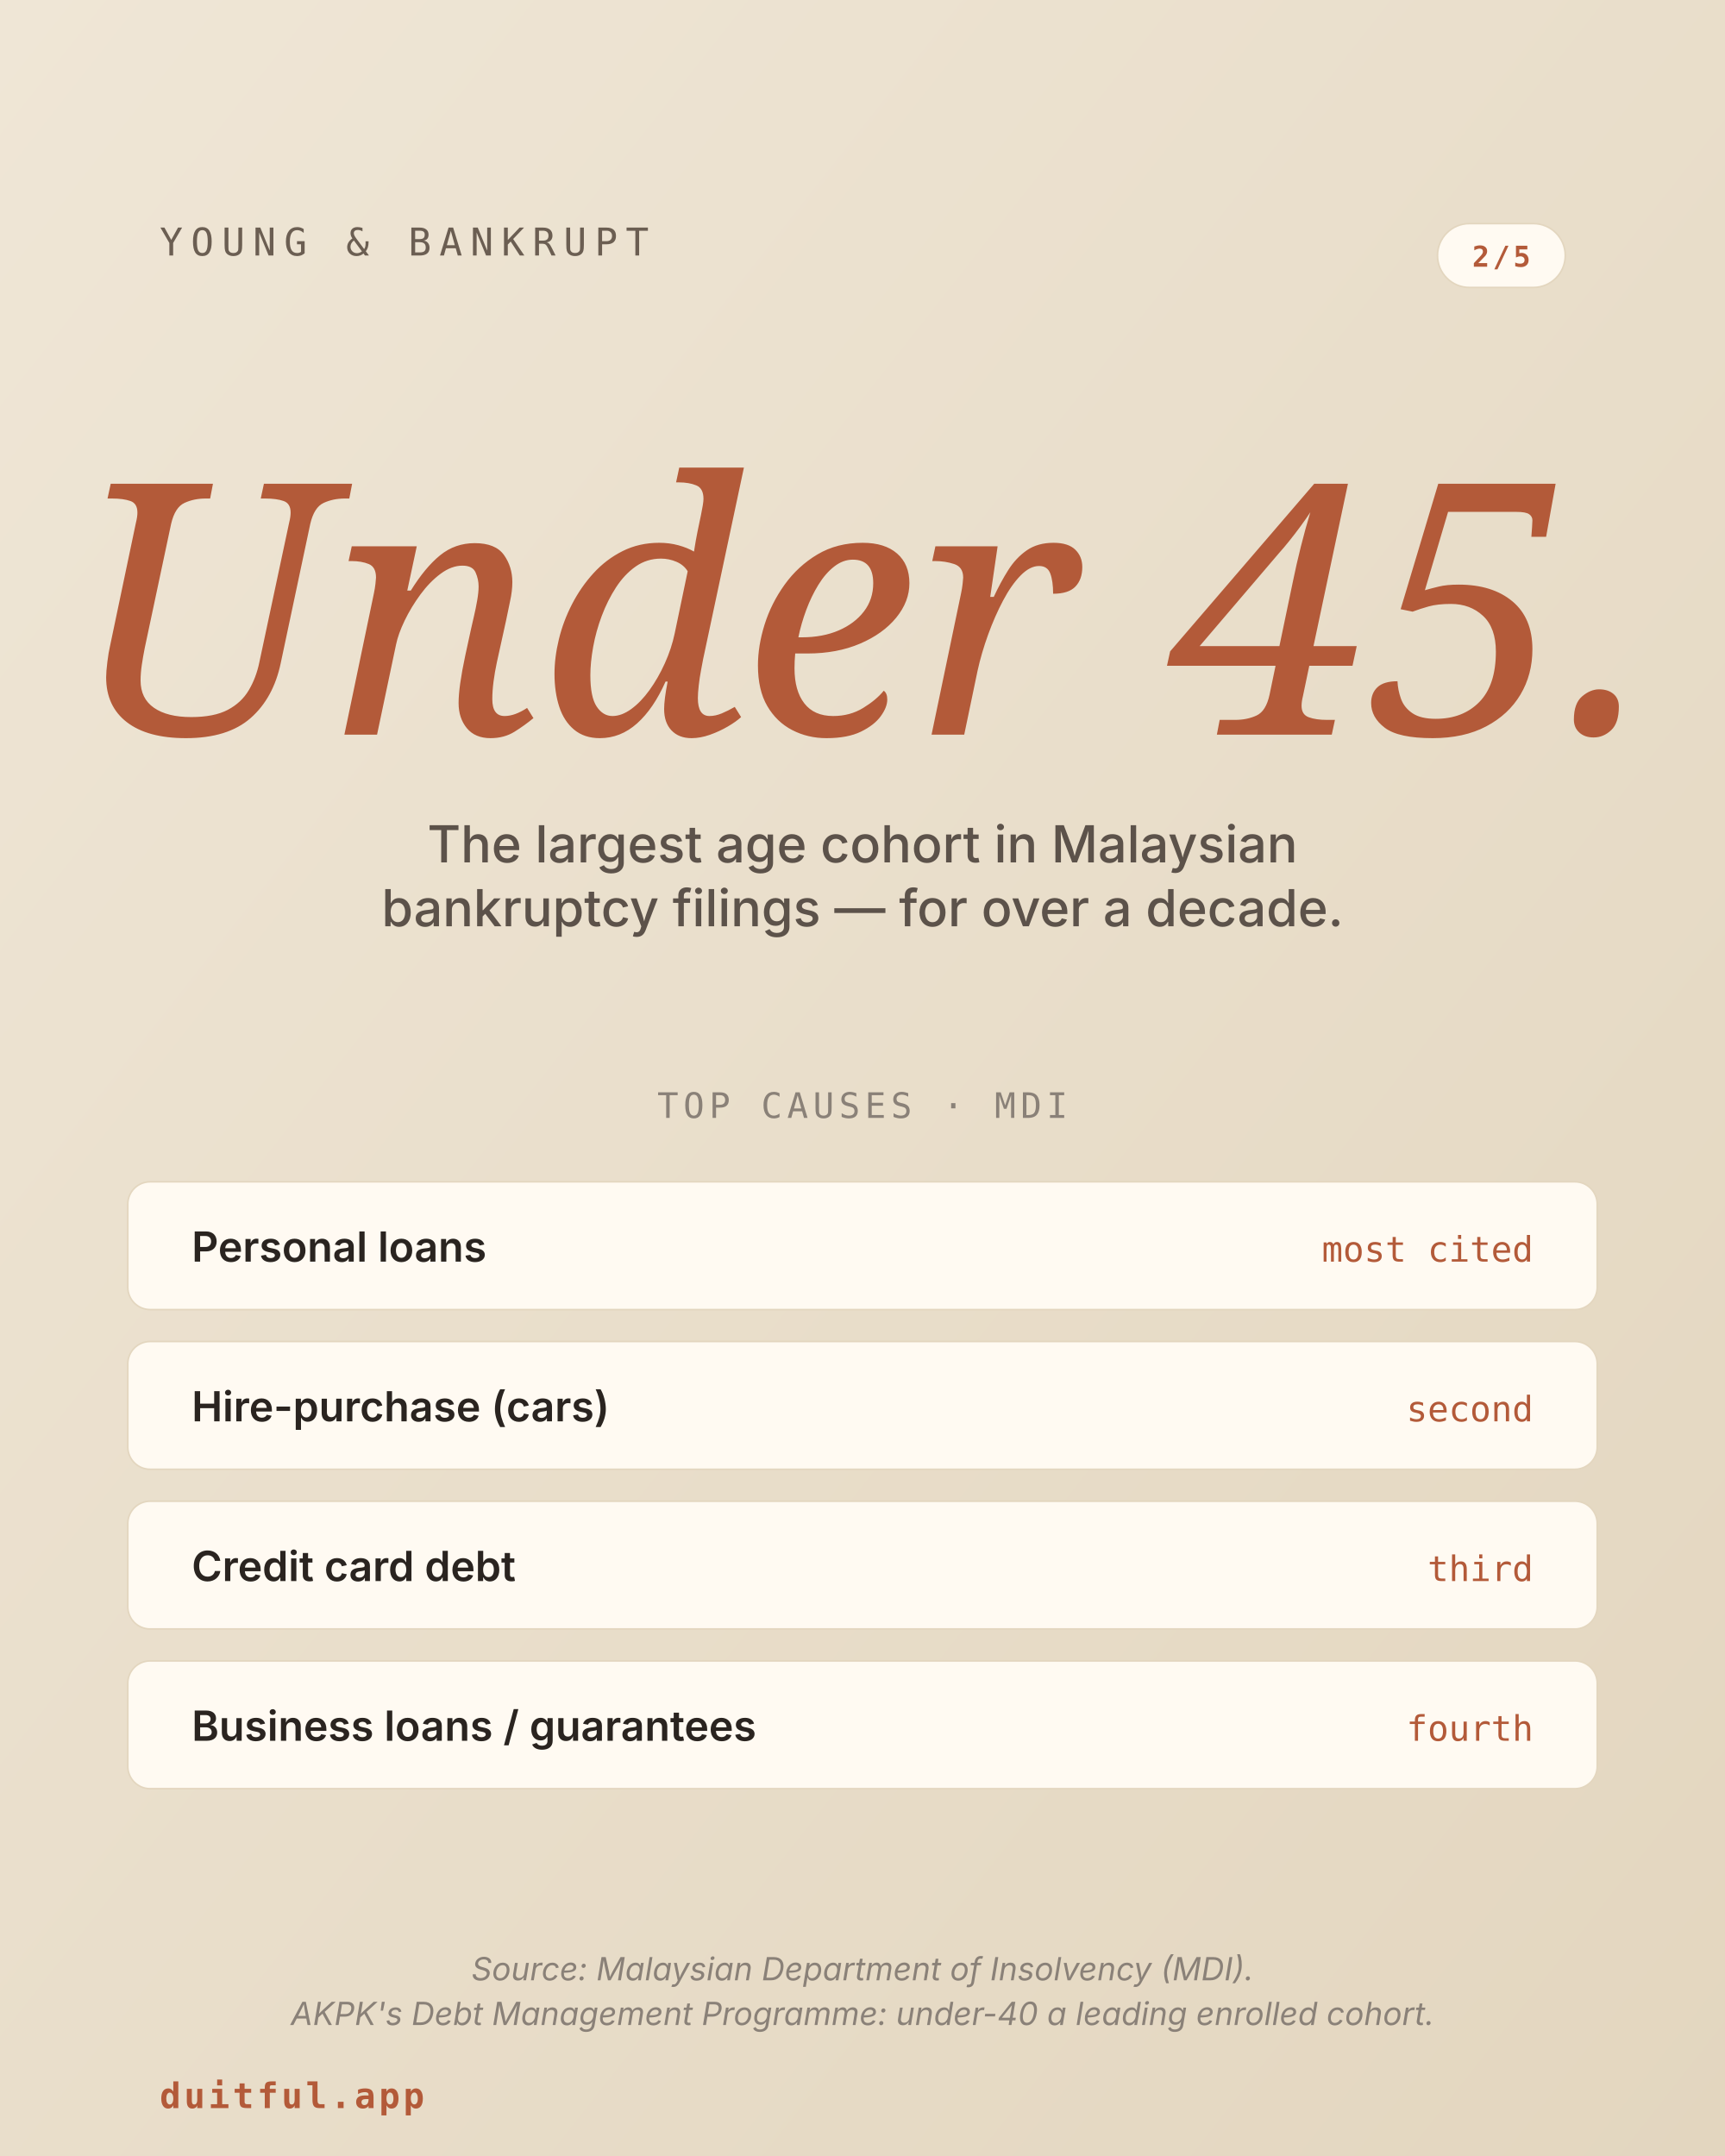
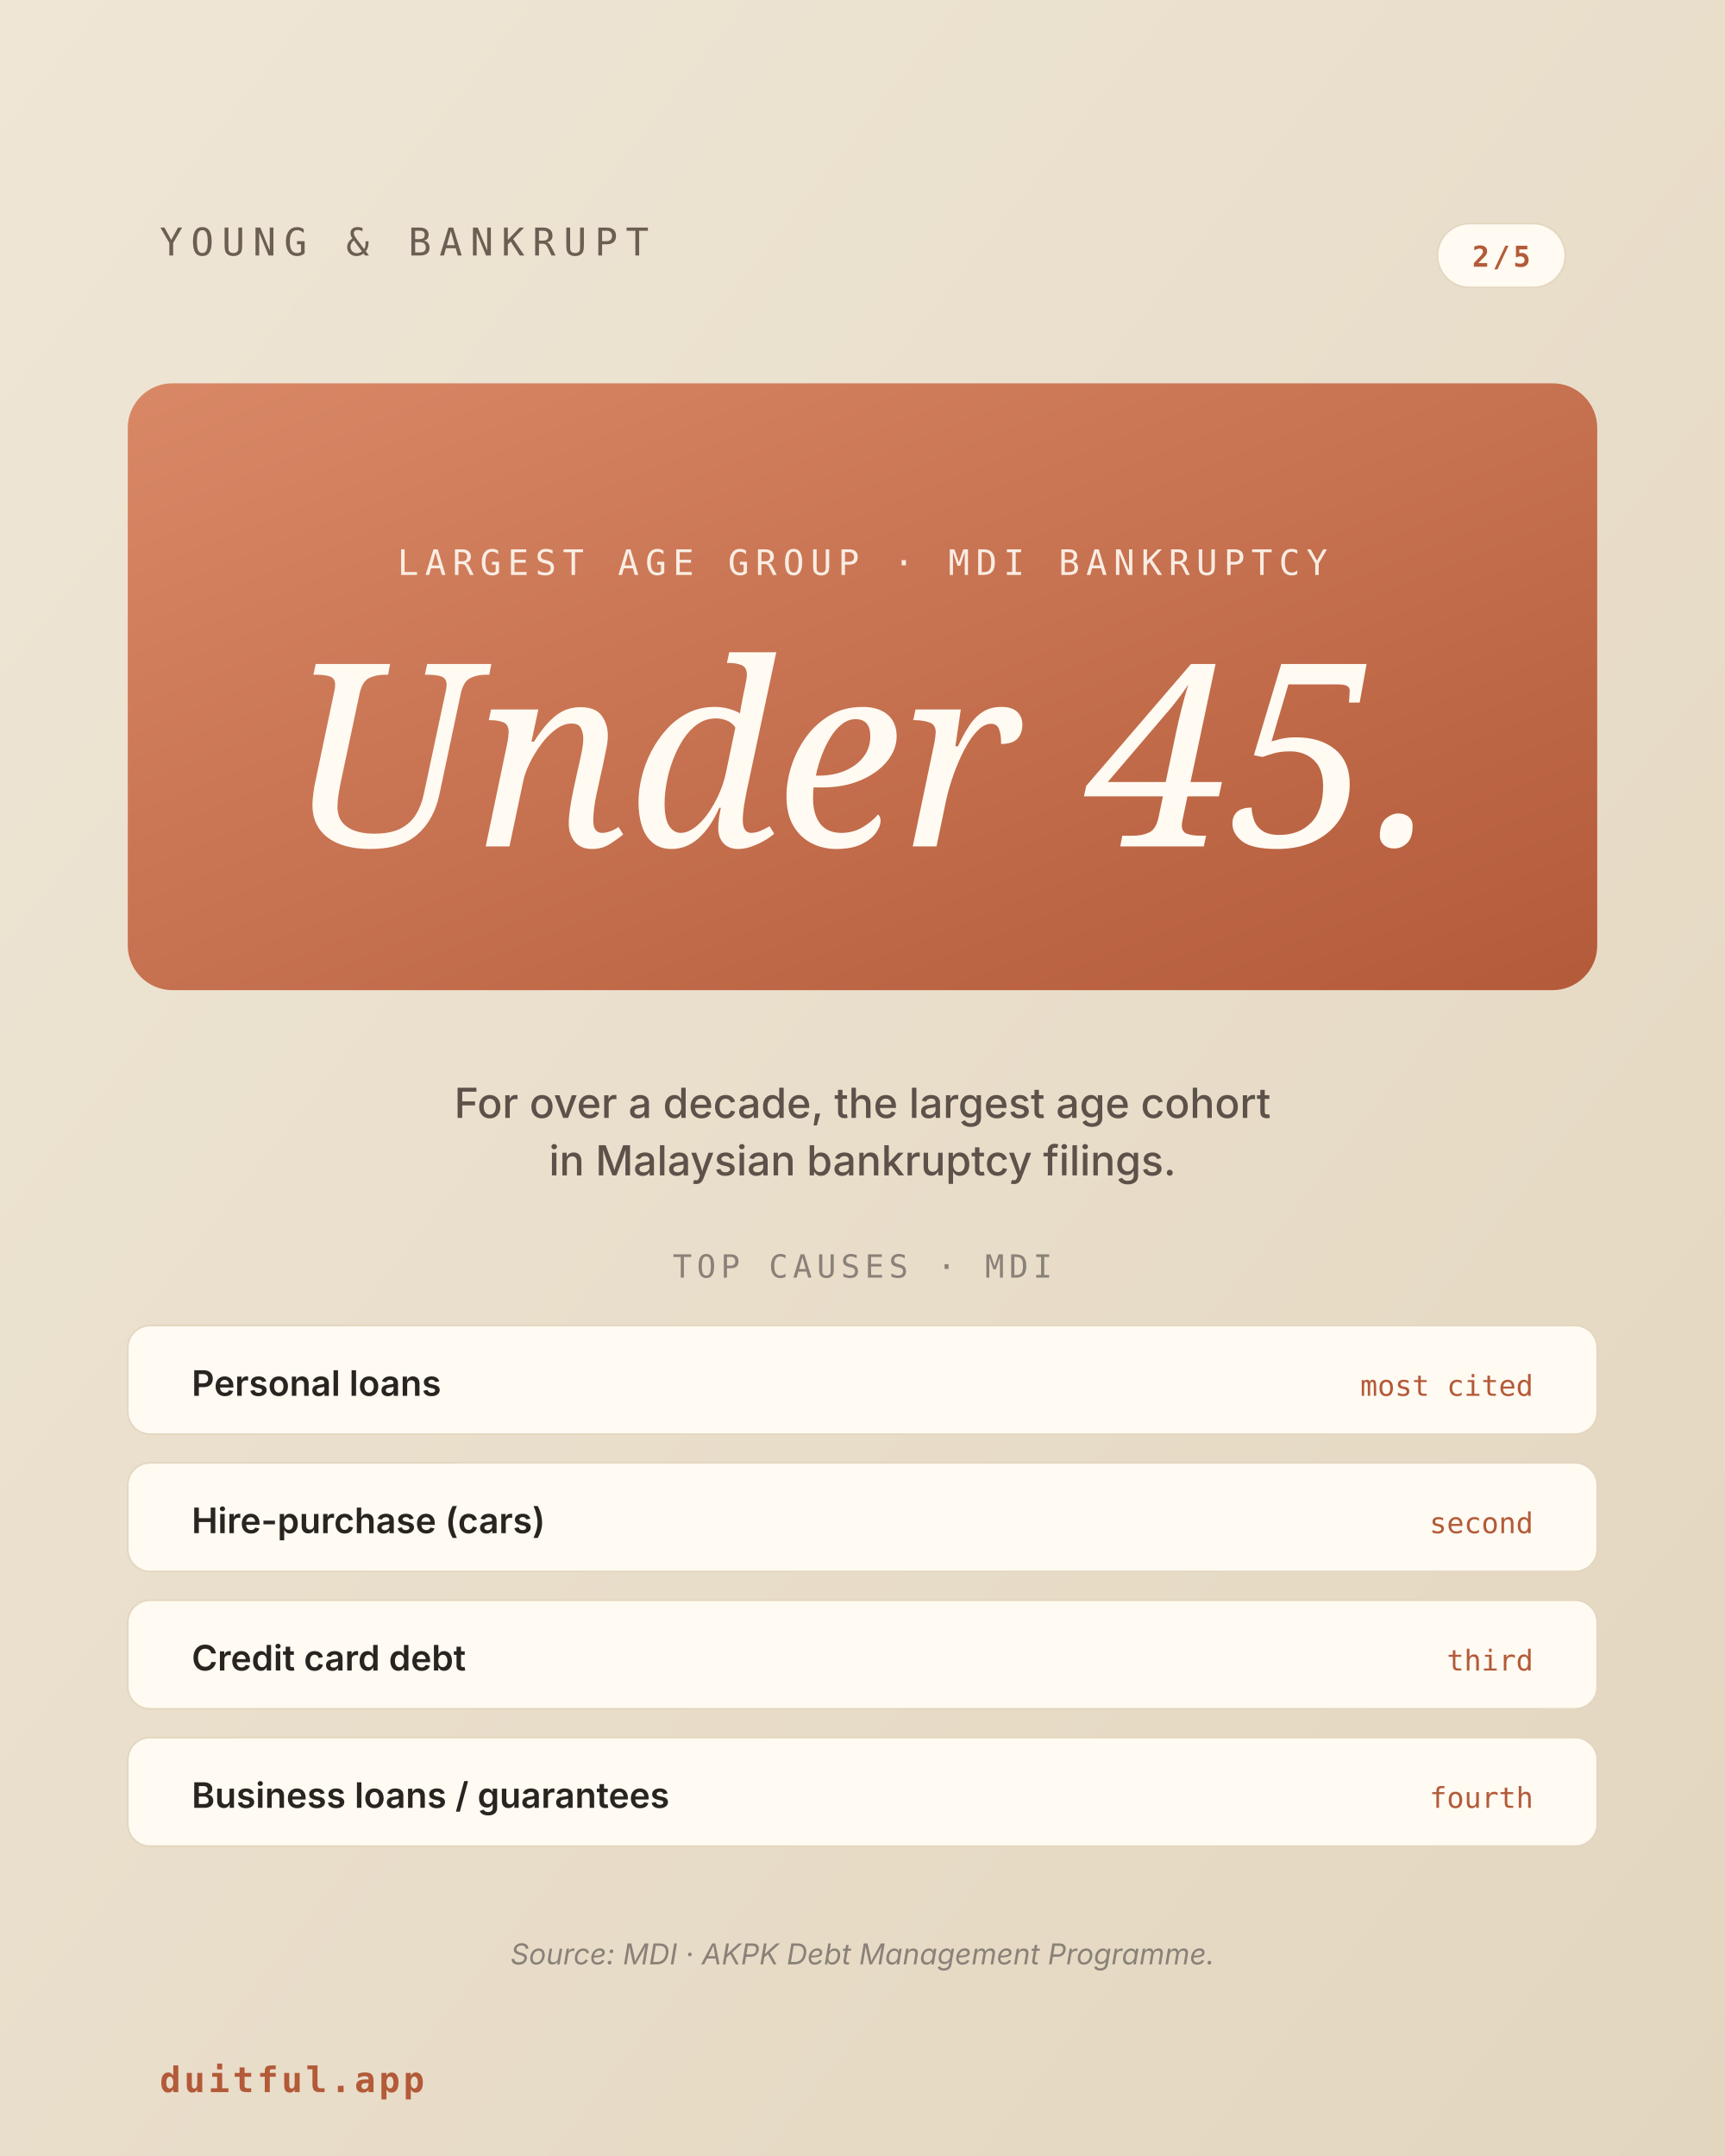
<svg xmlns="http://www.w3.org/2000/svg" viewBox="0 0 1080 1350" width="1080" height="1350">
  <defs>
    <linearGradient id="bg" x1="0" y1="0" x2="1" y2="1">
      <stop offset="0" stop-color="#efe6d6" />
      <stop offset="1" stop-color="#e3d6bf" />
    </linearGradient>
    <linearGradient id="primary" x1="0" y1="0" x2="1" y2="1">
      <stop offset="0" stop-color="#d98866" />
      <stop offset="1" stop-color="#b35a39" />
    </linearGradient>
  </defs>
  <rect width="1080" height="1350" fill="url(#bg)" />
  <text x="100" y="160" font-family="'JetBrains Mono', monospace" font-size="24" letter-spacing="5" fill="#6b5e52" font-weight="500">YOUNG &amp; BANKRUPT</text>
  <g transform="translate(900, 140)">
    <rect width="80" height="40" rx="20" fill="#fffaf2" stroke="#e3d6bf" />
    <text x="40" y="27" font-family="'JetBrains Mono', monospace" font-size="18" fill="#b35a39" text-anchor="middle" font-weight="600" letter-spacing="2">2/5</text>
  </g>
-   <g transform="translate(540, 460)">
-     <text x="0" y="0" text-anchor="middle" font-family="'Fraunces', 'Georgia', serif" font-size="220" font-weight="500" fill="#b35a39" font-style="italic">Under 45.</text>
-     <text x="0" y="80" text-anchor="middle" font-family="'Inter', sans-serif" font-size="32" fill="#5c524a" font-weight="500">The largest age cohort in Malaysian</text>
-     <text x="0" y="120" text-anchor="middle" font-family="'Inter', sans-serif" font-size="32" fill="#5c524a" font-weight="500">bankruptcy filings — for over a decade.</text>
+   <g transform="translate(80, 240)">
+     <rect width="920" height="380" rx="28" fill="url(#primary)" />
+     <text x="460" y="120" text-anchor="middle" font-family="'JetBrains Mono', monospace" font-size="22" fill="#fffaf2" letter-spacing="4" opacity="0.9">LARGEST AGE GROUP · MDI BANKRUPTCY</text>
+     <text x="460" y="290" text-anchor="middle" font-family="'Fraunces', 'Georgia', serif" font-size="160" font-weight="500" fill="#fffaf2" font-style="italic">Under 45.</text>
  </g>
-   <g transform="translate(80, 700)" font-family="'Inter', sans-serif">
-     <text x="460" y="0" text-anchor="middle" font-size="22" fill="#8a8178" font-family="'JetBrains Mono', monospace" letter-spacing="3">TOP CAUSES · MDI</text>
-     <g transform="translate(0, 40)">
-       <rect width="920" height="80" rx="14" fill="#fffaf2" stroke="#e3d6bf" />
-       <text x="40" y="50" font-size="26" font-weight="600" fill="#2a2420">Personal loans</text>
-       <text x="880" y="50" text-anchor="end" font-size="22" font-family="'JetBrains Mono', monospace" fill="#b35a39">most cited</text>
+   <text x="540" y="700" text-anchor="middle" font-family="'Inter', sans-serif" font-size="26" fill="#5c524a" font-weight="500">For over a decade, the largest age cohort</text>
+   <text x="540" y="736" text-anchor="middle" font-family="'Inter', sans-serif" font-size="26" fill="#5c524a" font-weight="500">in Malaysian bankruptcy filings.</text>
+   <g transform="translate(80, 800)" font-family="'Inter', sans-serif">
+     <text x="460" y="0" text-anchor="middle" font-size="20" fill="#8a8178" font-family="'JetBrains Mono', monospace" letter-spacing="3">TOP CAUSES · MDI</text>
+     <g transform="translate(0, 30)">
+       <rect width="920" height="68" rx="14" fill="#fffaf2" stroke="#e3d6bf" />
+       <text x="40" y="44" font-size="22" font-weight="600" fill="#2a2420">Personal loans</text>
+       <text x="880" y="44" text-anchor="end" font-size="18" font-family="'JetBrains Mono', monospace" fill="#b35a39">most cited</text>
    </g>
-     <g transform="translate(0, 140)">
-       <rect width="920" height="80" rx="14" fill="#fffaf2" stroke="#e3d6bf" />
-       <text x="40" y="50" font-size="26" font-weight="600" fill="#2a2420">Hire-purchase (cars)</text>
-       <text x="880" y="50" text-anchor="end" font-size="22" font-family="'JetBrains Mono', monospace" fill="#b35a39">second</text>
+     <g transform="translate(0, 116)">
+       <rect width="920" height="68" rx="14" fill="#fffaf2" stroke="#e3d6bf" />
+       <text x="40" y="44" font-size="22" font-weight="600" fill="#2a2420">Hire-purchase (cars)</text>
+       <text x="880" y="44" text-anchor="end" font-size="18" font-family="'JetBrains Mono', monospace" fill="#b35a39">second</text>
    </g>
-     <g transform="translate(0, 240)">
-       <rect width="920" height="80" rx="14" fill="#fffaf2" stroke="#e3d6bf" />
-       <text x="40" y="50" font-size="26" font-weight="600" fill="#2a2420">Credit card debt</text>
-       <text x="880" y="50" text-anchor="end" font-size="22" font-family="'JetBrains Mono', monospace" fill="#b35a39">third</text>
+     <g transform="translate(0, 202)">
+       <rect width="920" height="68" rx="14" fill="#fffaf2" stroke="#e3d6bf" />
+       <text x="40" y="44" font-size="22" font-weight="600" fill="#2a2420">Credit card debt</text>
+       <text x="880" y="44" text-anchor="end" font-size="18" font-family="'JetBrains Mono', monospace" fill="#b35a39">third</text>
    </g>
-     <g transform="translate(0, 340)">
-       <rect width="920" height="80" rx="14" fill="#fffaf2" stroke="#e3d6bf" />
-       <text x="40" y="50" font-size="26" font-weight="600" fill="#2a2420">Business loans / guarantees</text>
-       <text x="880" y="50" text-anchor="end" font-size="22" font-family="'JetBrains Mono', monospace" fill="#b35a39">fourth</text>
+     <g transform="translate(0, 288)">
+       <rect width="920" height="68" rx="14" fill="#fffaf2" stroke="#e3d6bf" />
+       <text x="40" y="44" font-size="22" font-weight="600" fill="#2a2420">Business loans / guarantees</text>
+       <text x="880" y="44" text-anchor="end" font-size="18" font-family="'JetBrains Mono', monospace" fill="#b35a39">fourth</text>
    </g>
  </g>
-   <text x="540" y="1240" text-anchor="middle" font-family="'Inter', sans-serif" font-size="20" fill="#8a8178" font-style="italic">Source: Malaysian Department of Insolvency (MDI).</text>
-   <text x="540" y="1268" text-anchor="middle" font-family="'Inter', sans-serif" font-size="20" fill="#8a8178" font-style="italic">AKPK's Debt Management Programme: under-40 a leading enrolled cohort.</text>
-   <text x="100" y="1320" font-family="'JetBrains Mono', monospace" font-size="22" fill="#b35a39" font-weight="600" letter-spacing="2">duitful.app</text>
+   <text x="540" y="1230" text-anchor="middle" font-family="'Inter', sans-serif" font-size="18" fill="#8a8178" font-style="italic">Source: MDI · AKPK Debt Management Programme.</text>
+   <text x="100" y="1310" font-family="'JetBrains Mono', monospace" font-size="22" fill="#b35a39" font-weight="600" letter-spacing="2">duitful.app</text>
</svg>
